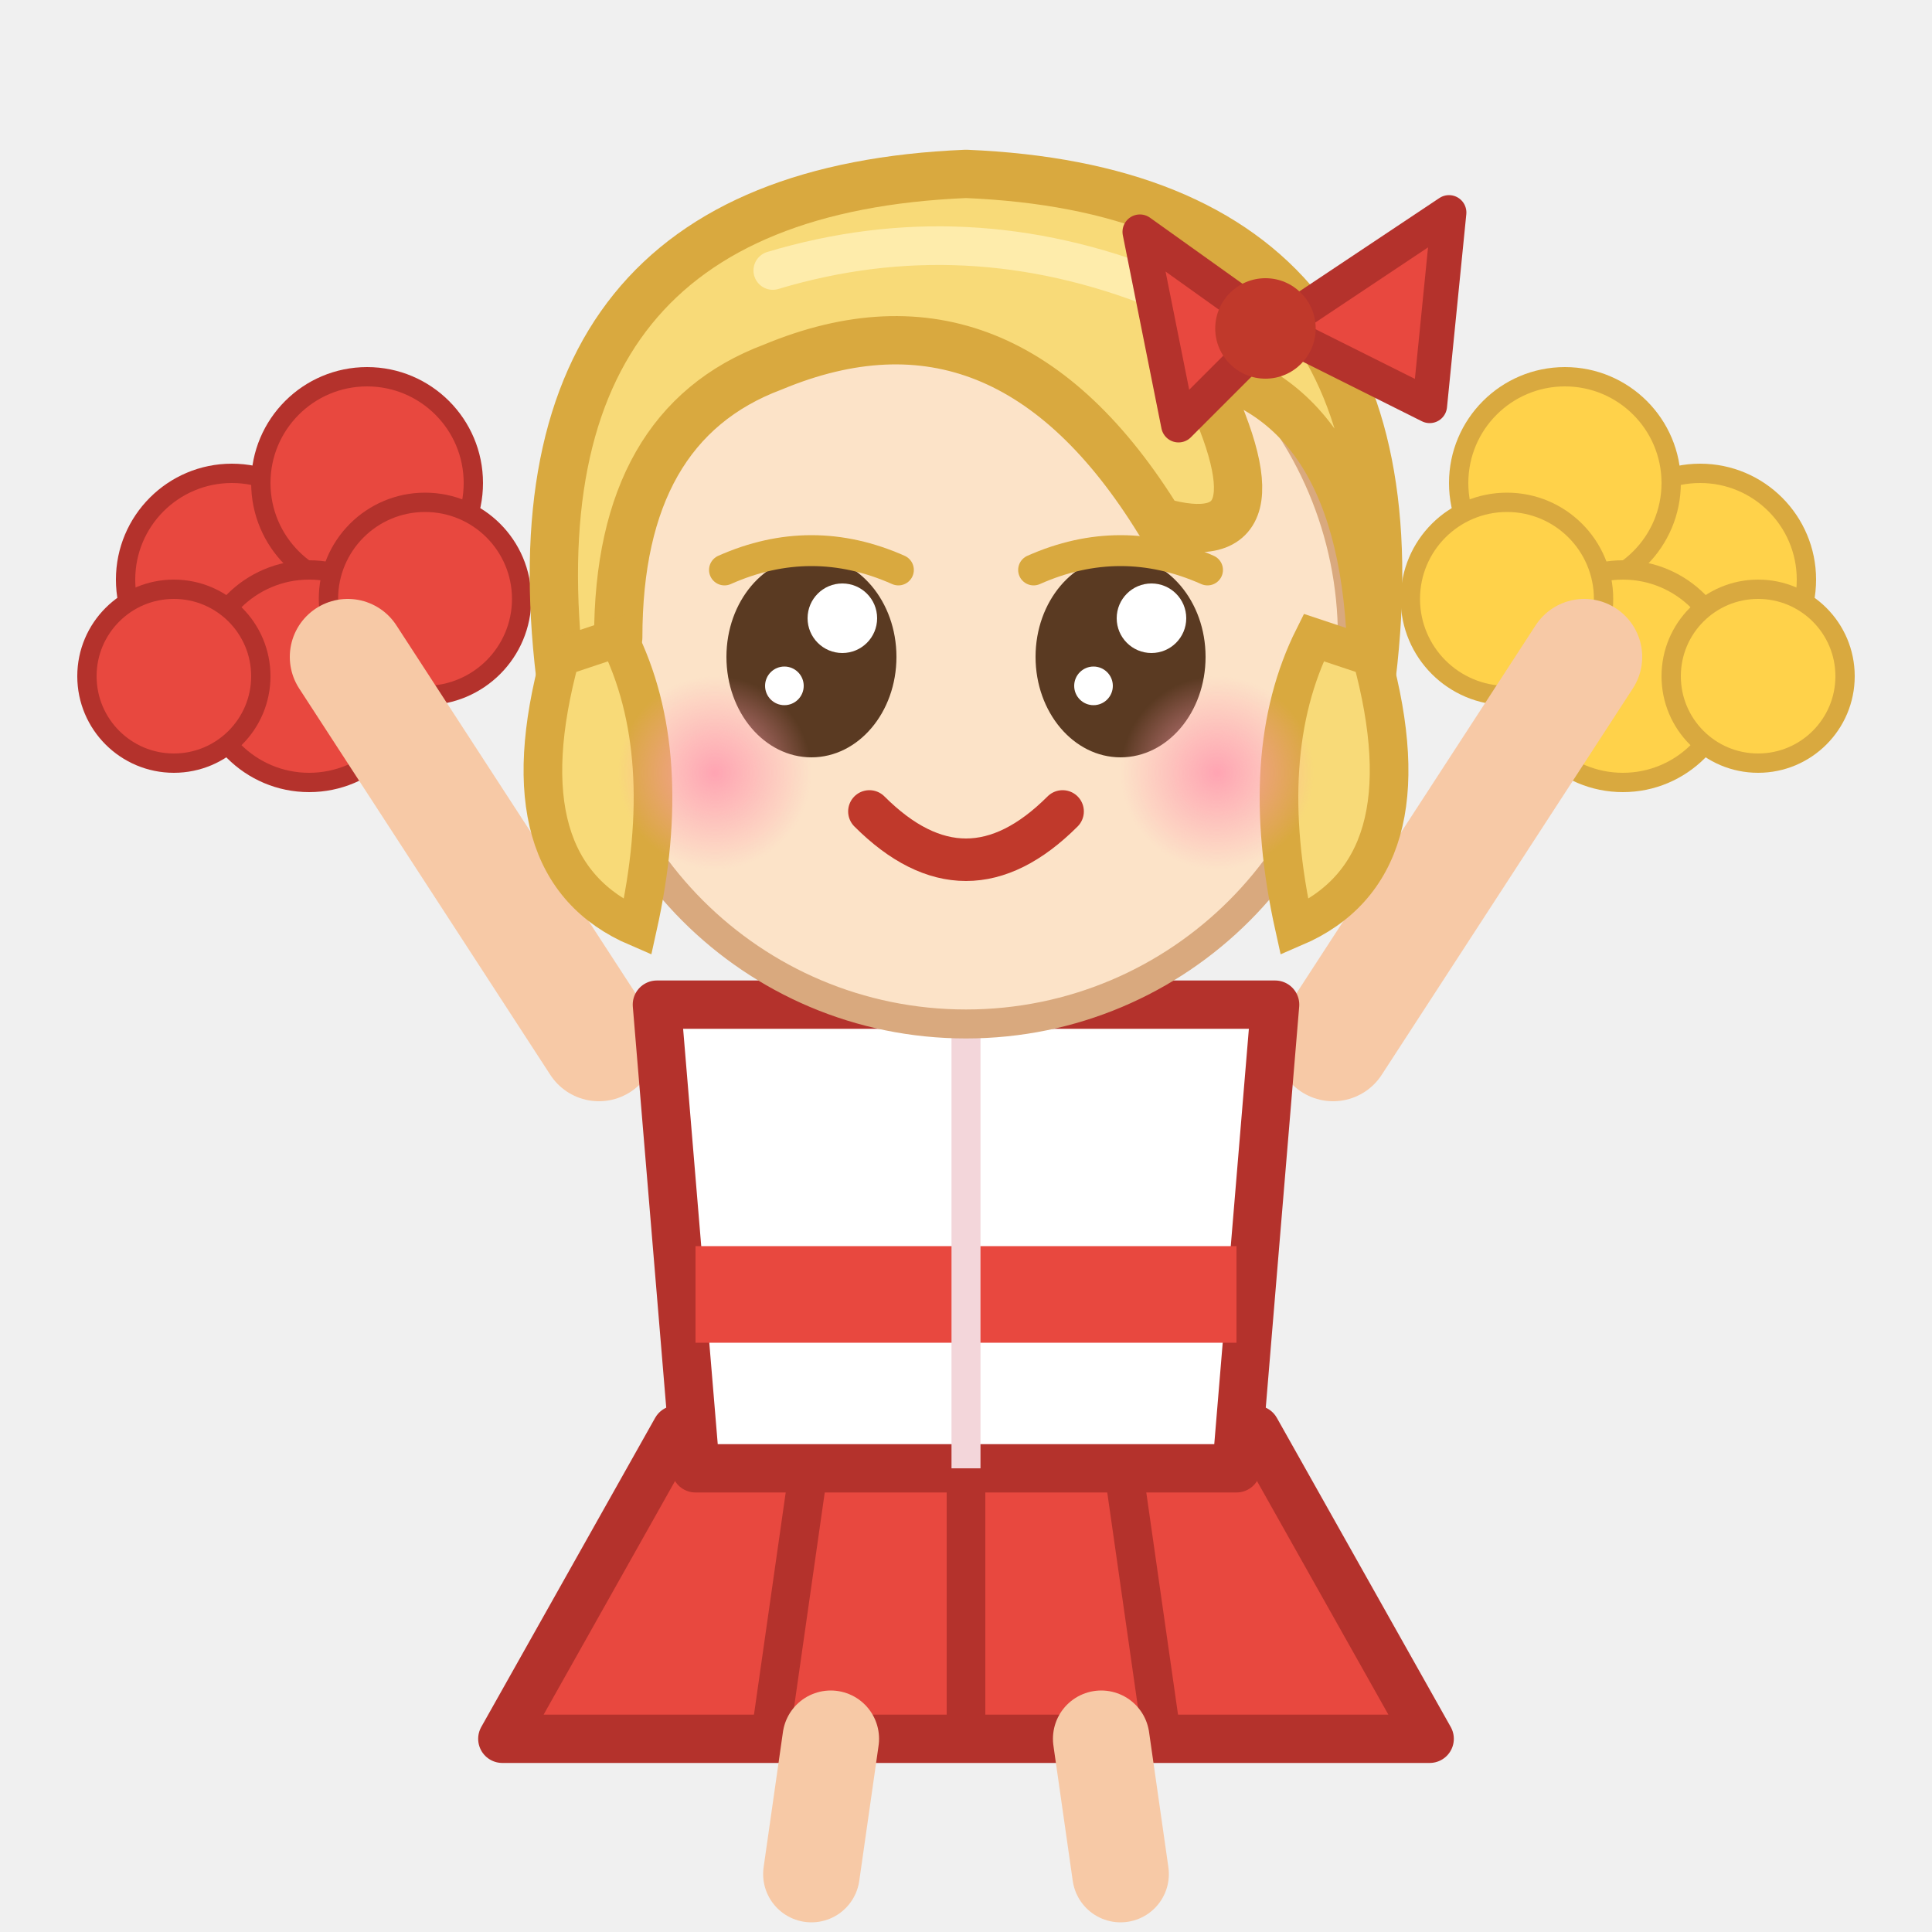
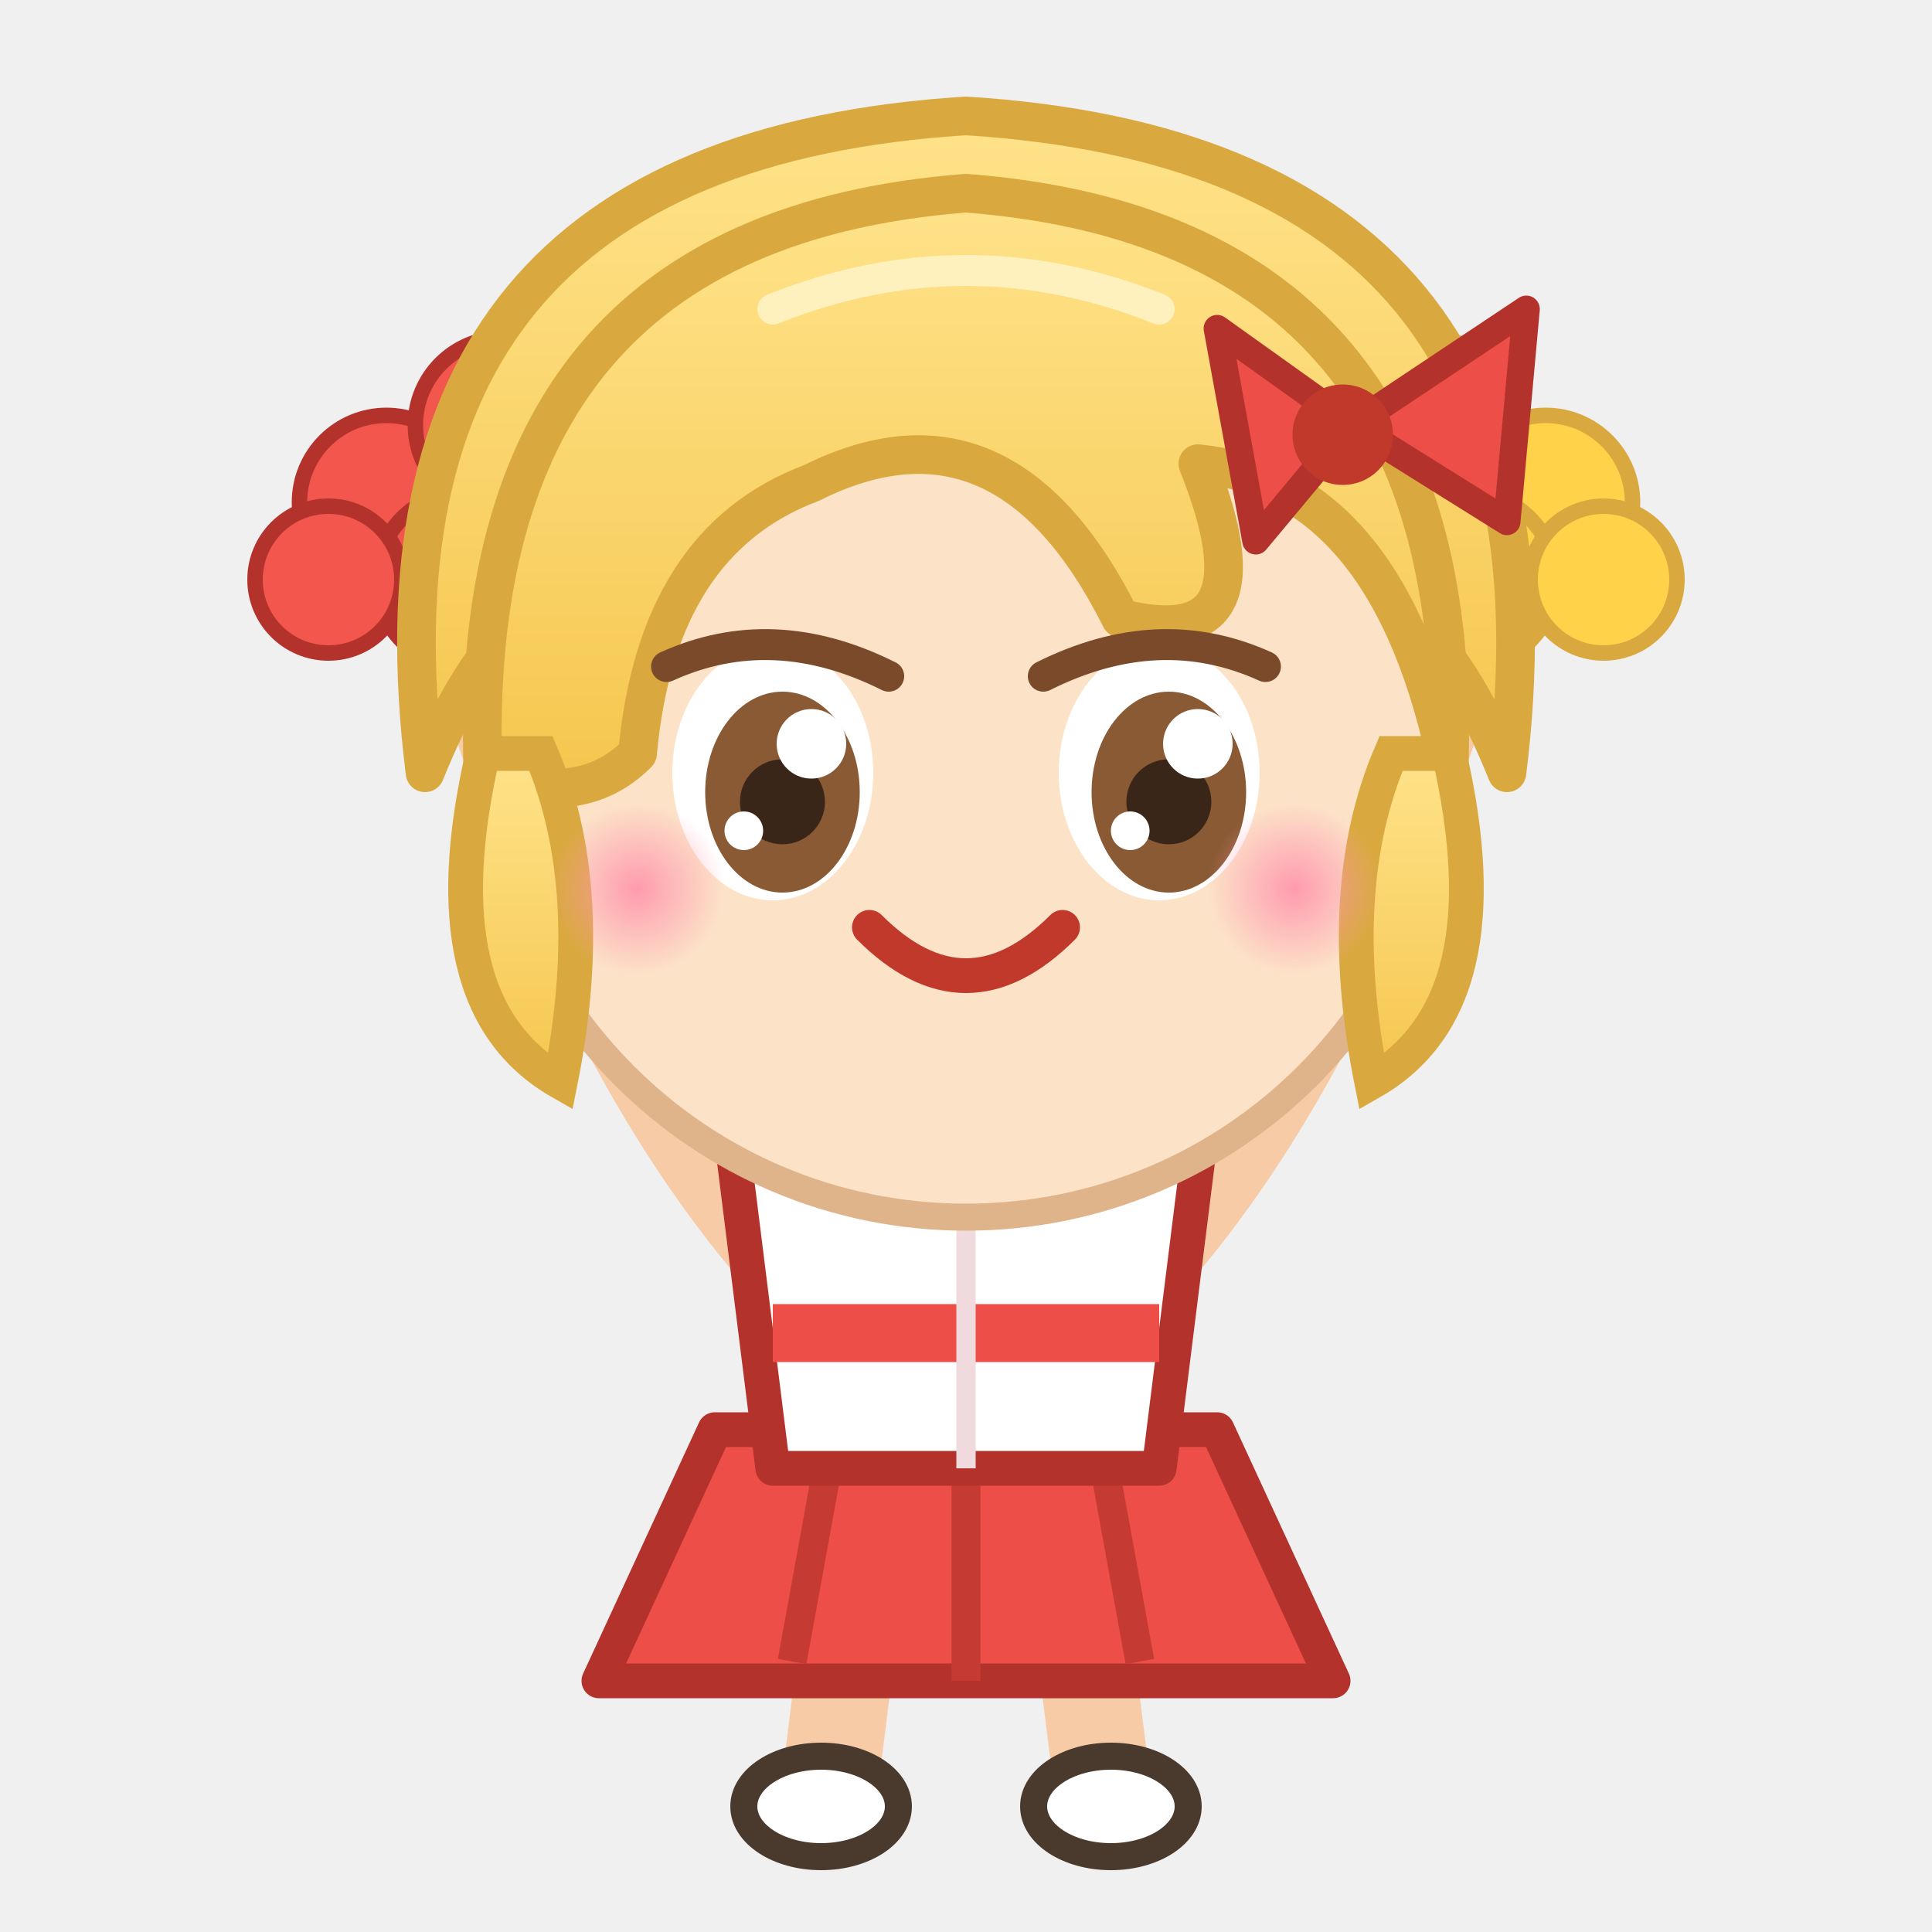
<svg xmlns="http://www.w3.org/2000/svg" viewBox="0 0 100 100">
  <defs>
-     <radialGradient id="cg_cheek" cx="0.5" cy="0.5" r="0.5">
-       <stop offset="0" stop-color="#FF9DB0" stop-opacity="0.9" />
-       <stop offset="1" stop-color="#FF9DB0" stop-opacity="0" />
+     <radialGradient id="blush" cx="0.5" cy="0.5" r="0.5">
+       <stop offset="0" stop-color="#FF97AE" stop-opacity="0.95" />
+       <stop offset="1" stop-color="#FF97AE" stop-opacity="0" />
    </radialGradient>
+     <linearGradient id="hair" x1="0" y1="0" x2="0" y2="1">
+       <stop offset="0" stop-color="#FFE38A" />
+       <stop offset="1" stop-color="#F5C64E" />
+     </linearGradient>
  </defs>
-   <g fill="#E8483F" stroke="#B4322C" stroke-width="1">
-     <circle cx="12" cy="30" r="5.5" />
-     <circle cx="19" cy="25" r="5.5" />
-     <circle cx="16" cy="35" r="5.5" />
-     <circle cx="22" cy="31" r="5" />
-     <circle cx="9" cy="35" r="4.5" />
+   <g stroke="#B4322C" stroke-width="0.8">
+     <g fill="#F2564D">
+       <circle cx="20" cy="26" r="4.5" />
+       <circle cx="26" cy="22" r="4.5" />
+       <circle cx="24" cy="30" r="4.5" />
+       <circle cx="29" cy="28" r="4" />
+       <circle cx="17" cy="30" r="3.8" />
+     </g>
  </g>
-   <g fill="#FFD24A" stroke="#D9A93F" stroke-width="1">
-     <circle cx="88" cy="30" r="5.5" />
-     <circle cx="81" cy="25" r="5.5" />
-     <circle cx="84" cy="35" r="5.5" />
-     <circle cx="78" cy="31" r="5" />
-     <circle cx="91" cy="35" r="4.5" />
+   <g stroke="#D9A93F" stroke-width="0.8">
+     <g fill="#FFD24A">
+       <circle cx="80" cy="26" r="4.5" />
+       <circle cx="74" cy="22" r="4.5" />
+       <circle cx="76" cy="30" r="4.5" />
+       <circle cx="71" cy="28" r="4" />
+       <circle cx="83" cy="30" r="3.8" />
+     </g>
  </g>
-   <path d="M31 54 L18 34" stroke="#F7C9A6" stroke-width="6" stroke-linecap="round" />
-   <path d="M69 54 L82 34" stroke="#F7C9A6" stroke-width="6" stroke-linecap="round" />
-   <path d="M35 74 L65 74 L74 90 L26 90 Z" fill="#E8483F" stroke="#B4322C" stroke-width="2.5" stroke-linejoin="round" />
-   <path d="M42 75 L40 89 M50 75 L50 90 M58 75 L60 89" stroke="#B4322C" stroke-width="2" />
-   <path d="M43 90 L42 97 M57 90 L58 97" stroke="#F7C9A6" stroke-width="5" stroke-linecap="round" />
-   <path d="M34 52 L66 52 L64 76 L36 76 Z" fill="#FFFFFF" stroke="#B4322C" stroke-width="2.5" stroke-linejoin="round" />
-   <path d="M36 67 L64 67" stroke="#E8483F" stroke-width="5" />
-   <path d="M50 52 L50 76" stroke="#F3D6DA" stroke-width="1.5" />
-   <circle cx="50" cy="33" r="20" fill="#FCE3C8" stroke="#D9A97E" stroke-width="1.5" />
-   <path d="M29 35 Q26 10 50 9 Q74 10 71 35 Q71 21 62 19 Q67 29 60 27 Q52 14 40 19 Q32 22 32 33 Q30 37 29 35 Z" fill="#F8DA78" stroke="#D9A93F" stroke-width="2.5" stroke-linejoin="round" />
-   <path d="M29 34 Q26 45 33 48 Q35 39 32 33 Z" fill="#F8DA78" stroke="#D9A93F" stroke-width="2" />
-   <path d="M71 34 Q74 45 67 48 Q65 39 68 33 Z" fill="#F8DA78" stroke="#D9A93F" stroke-width="2" />
-   <path d="M40 14 Q50 11 60 15" fill="none" stroke="#FFF0B8" stroke-width="2" stroke-linecap="round" opacity="0.8" />
-   <path d="M66 17 L75 11 L74 21 Z" fill="#E8483F" stroke="#B4322C" stroke-width="1.8" stroke-linejoin="round" />
-   <path d="M66 17 L59 12 L61 22 Z" fill="#E8483F" stroke="#B4322C" stroke-width="1.8" stroke-linejoin="round" />
-   <circle cx="65.5" cy="17" r="2.6" fill="#C0392B" />
-   <ellipse cx="42" cy="34" rx="4.4" ry="5.2" fill="#5A3A22" />
-   <ellipse cx="58" cy="34" rx="4.4" ry="5.2" fill="#5A3A22" />
-   <circle cx="43.6" cy="32" r="1.8" fill="#FFFFFF" />
-   <circle cx="59.6" cy="32" r="1.8" fill="#FFFFFF" />
-   <circle cx="40.6" cy="35.5" r="1" fill="#FFFFFF" />
-   <circle cx="56.6" cy="35.5" r="1" fill="#FFFFFF" />
-   <path d="M37.5 29.5 Q42 27.5 46.5 29.5 M53.5 29.5 Q58 27.5 62.5 29.5" fill="none" stroke="#D9A93F" stroke-width="1.6" stroke-linecap="round" />
-   <circle cx="37" cy="40" r="5" fill="url(#cg_cheek)" />
-   <circle cx="63" cy="40" r="5" fill="url(#cg_cheek)" />
-   <path d="M45 42 Q50 47 55 42" fill="none" stroke="#C0392B" stroke-width="2.2" stroke-linecap="round" />
+   <path d="M44 84 L43 92" stroke="#F6CBA6" stroke-width="5" stroke-linecap="round" />
+   <path d="M56 84 L57 92" stroke="#F6CBA6" stroke-width="5" stroke-linecap="round" />
+   <ellipse cx="42.5" cy="93.5" rx="4" ry="2.6" fill="#FFFFFF" stroke="#4A3A2E" stroke-width="1.4" />
+   <ellipse cx="57.5" cy="93.5" rx="4" ry="2.6" fill="#FFFFFF" stroke="#4A3A2E" stroke-width="1.4" />
+   <path d="M40 64 Q30 52 24 30" fill="none" stroke="#F6CBA6" stroke-width="5.5" stroke-linecap="round" />
+   <path d="M60 64 Q70 52 76 30" fill="none" stroke="#F6CBA6" stroke-width="5.5" stroke-linecap="round" />
+   <path d="M37 74 L63 74 L69 87 L31 87 Z" fill="#EE4E48" stroke="#B4322C" stroke-width="1.8" stroke-linejoin="round" />
+   <path d="M43 75 L41 86 M50 75 L50 87 M57 75 L59 86" stroke="#C63A34" stroke-width="1.5" />
+   <path d="M38 60 Q50 56 62 60 L60 76 L40 76 Z" fill="#FFFFFF" stroke="#B4322C" stroke-width="1.8" stroke-linejoin="round" />
+   <path d="M40 69 L60 69" stroke="#EE4E48" stroke-width="3" />
+   <path d="M50 60 L50 76" stroke="#F0DADE" stroke-width="1" />
+   <path d="M22 40 Q18 8 50 6 Q82 8 78 40 Q74 30 68 30 L32 30 Q26 30 22 40 Z" fill="url(#hair)" stroke="#D9A93F" stroke-width="2" stroke-linejoin="round" />
+   <circle cx="50" cy="38" r="25" fill="#FCE3C8" stroke="#E0B48A" stroke-width="1.4" />
+   <path d="M25 40 Q24 12 50 10 Q76 12 75 40 Q72 25 62 24 Q66 34 58 32 Q52 20 42 25 Q34 28 33 39 Q30 42 25 40 Z" fill="url(#hair)" stroke="#D9A93F" stroke-width="2" stroke-linejoin="round" />
+   <path d="M25 39 Q22 52 29 56 Q31 46 28 39 Z" fill="url(#hair)" stroke="#D9A93F" stroke-width="1.8" />
+   <path d="M75 39 Q78 52 71 56 Q69 46 72 39 Z" fill="url(#hair)" stroke="#D9A93F" stroke-width="1.8" />
+   <path d="M40 16 Q50 12 60 16" fill="none" stroke="#FFF4C8" stroke-width="1.6" stroke-linecap="round" opacity="0.85" />
+   <path d="M70 22 L79 16 L78 27 Z" fill="#EE4E48" stroke="#B4322C" stroke-width="1.4" stroke-linejoin="round" />
+   <path d="M70 22 L63 17 L65 28 Z" fill="#EE4E48" stroke="#B4322C" stroke-width="1.4" stroke-linejoin="round" />
+   <circle cx="69.5" cy="22.5" r="2.6" fill="#C0392B" />
+   <ellipse cx="40" cy="40" rx="5.2" ry="6.6" fill="#FFFFFF" />
+   <ellipse cx="60" cy="40" rx="5.2" ry="6.6" fill="#FFFFFF" />
+   <ellipse cx="40.5" cy="41" rx="4" ry="5.2" fill="#8A5A34" />
+   <ellipse cx="60.5" cy="41" rx="4" ry="5.2" fill="#8A5A34" />
+   <circle cx="40.5" cy="41.5" r="2.2" fill="#3A2618" />
+   <circle cx="60.5" cy="41.5" r="2.2" fill="#3A2618" />
+   <circle cx="42" cy="38.5" r="1.8" fill="#FFFFFF" />
+   <circle cx="62" cy="38.5" r="1.8" fill="#FFFFFF" />
+   <circle cx="38.5" cy="43" r="1" fill="#FFFFFF" />
+   <circle cx="58.5" cy="43" r="1" fill="#FFFFFF" />
+   <path d="M34.5 34.5 Q40 32 46 35 M54 35 Q60 32 65.5 34.5" fill="none" stroke="#7A4A2A" stroke-width="1.6" stroke-linecap="round" />
+   <circle cx="33" cy="46" r="4.5" fill="url(#blush)" />
+   <circle cx="67" cy="46" r="4.5" fill="url(#blush)" />
+   <path d="M45 48 Q50 53 55 48" fill="none" stroke="#C0392B" stroke-width="1.8" stroke-linecap="round" />
</svg>
